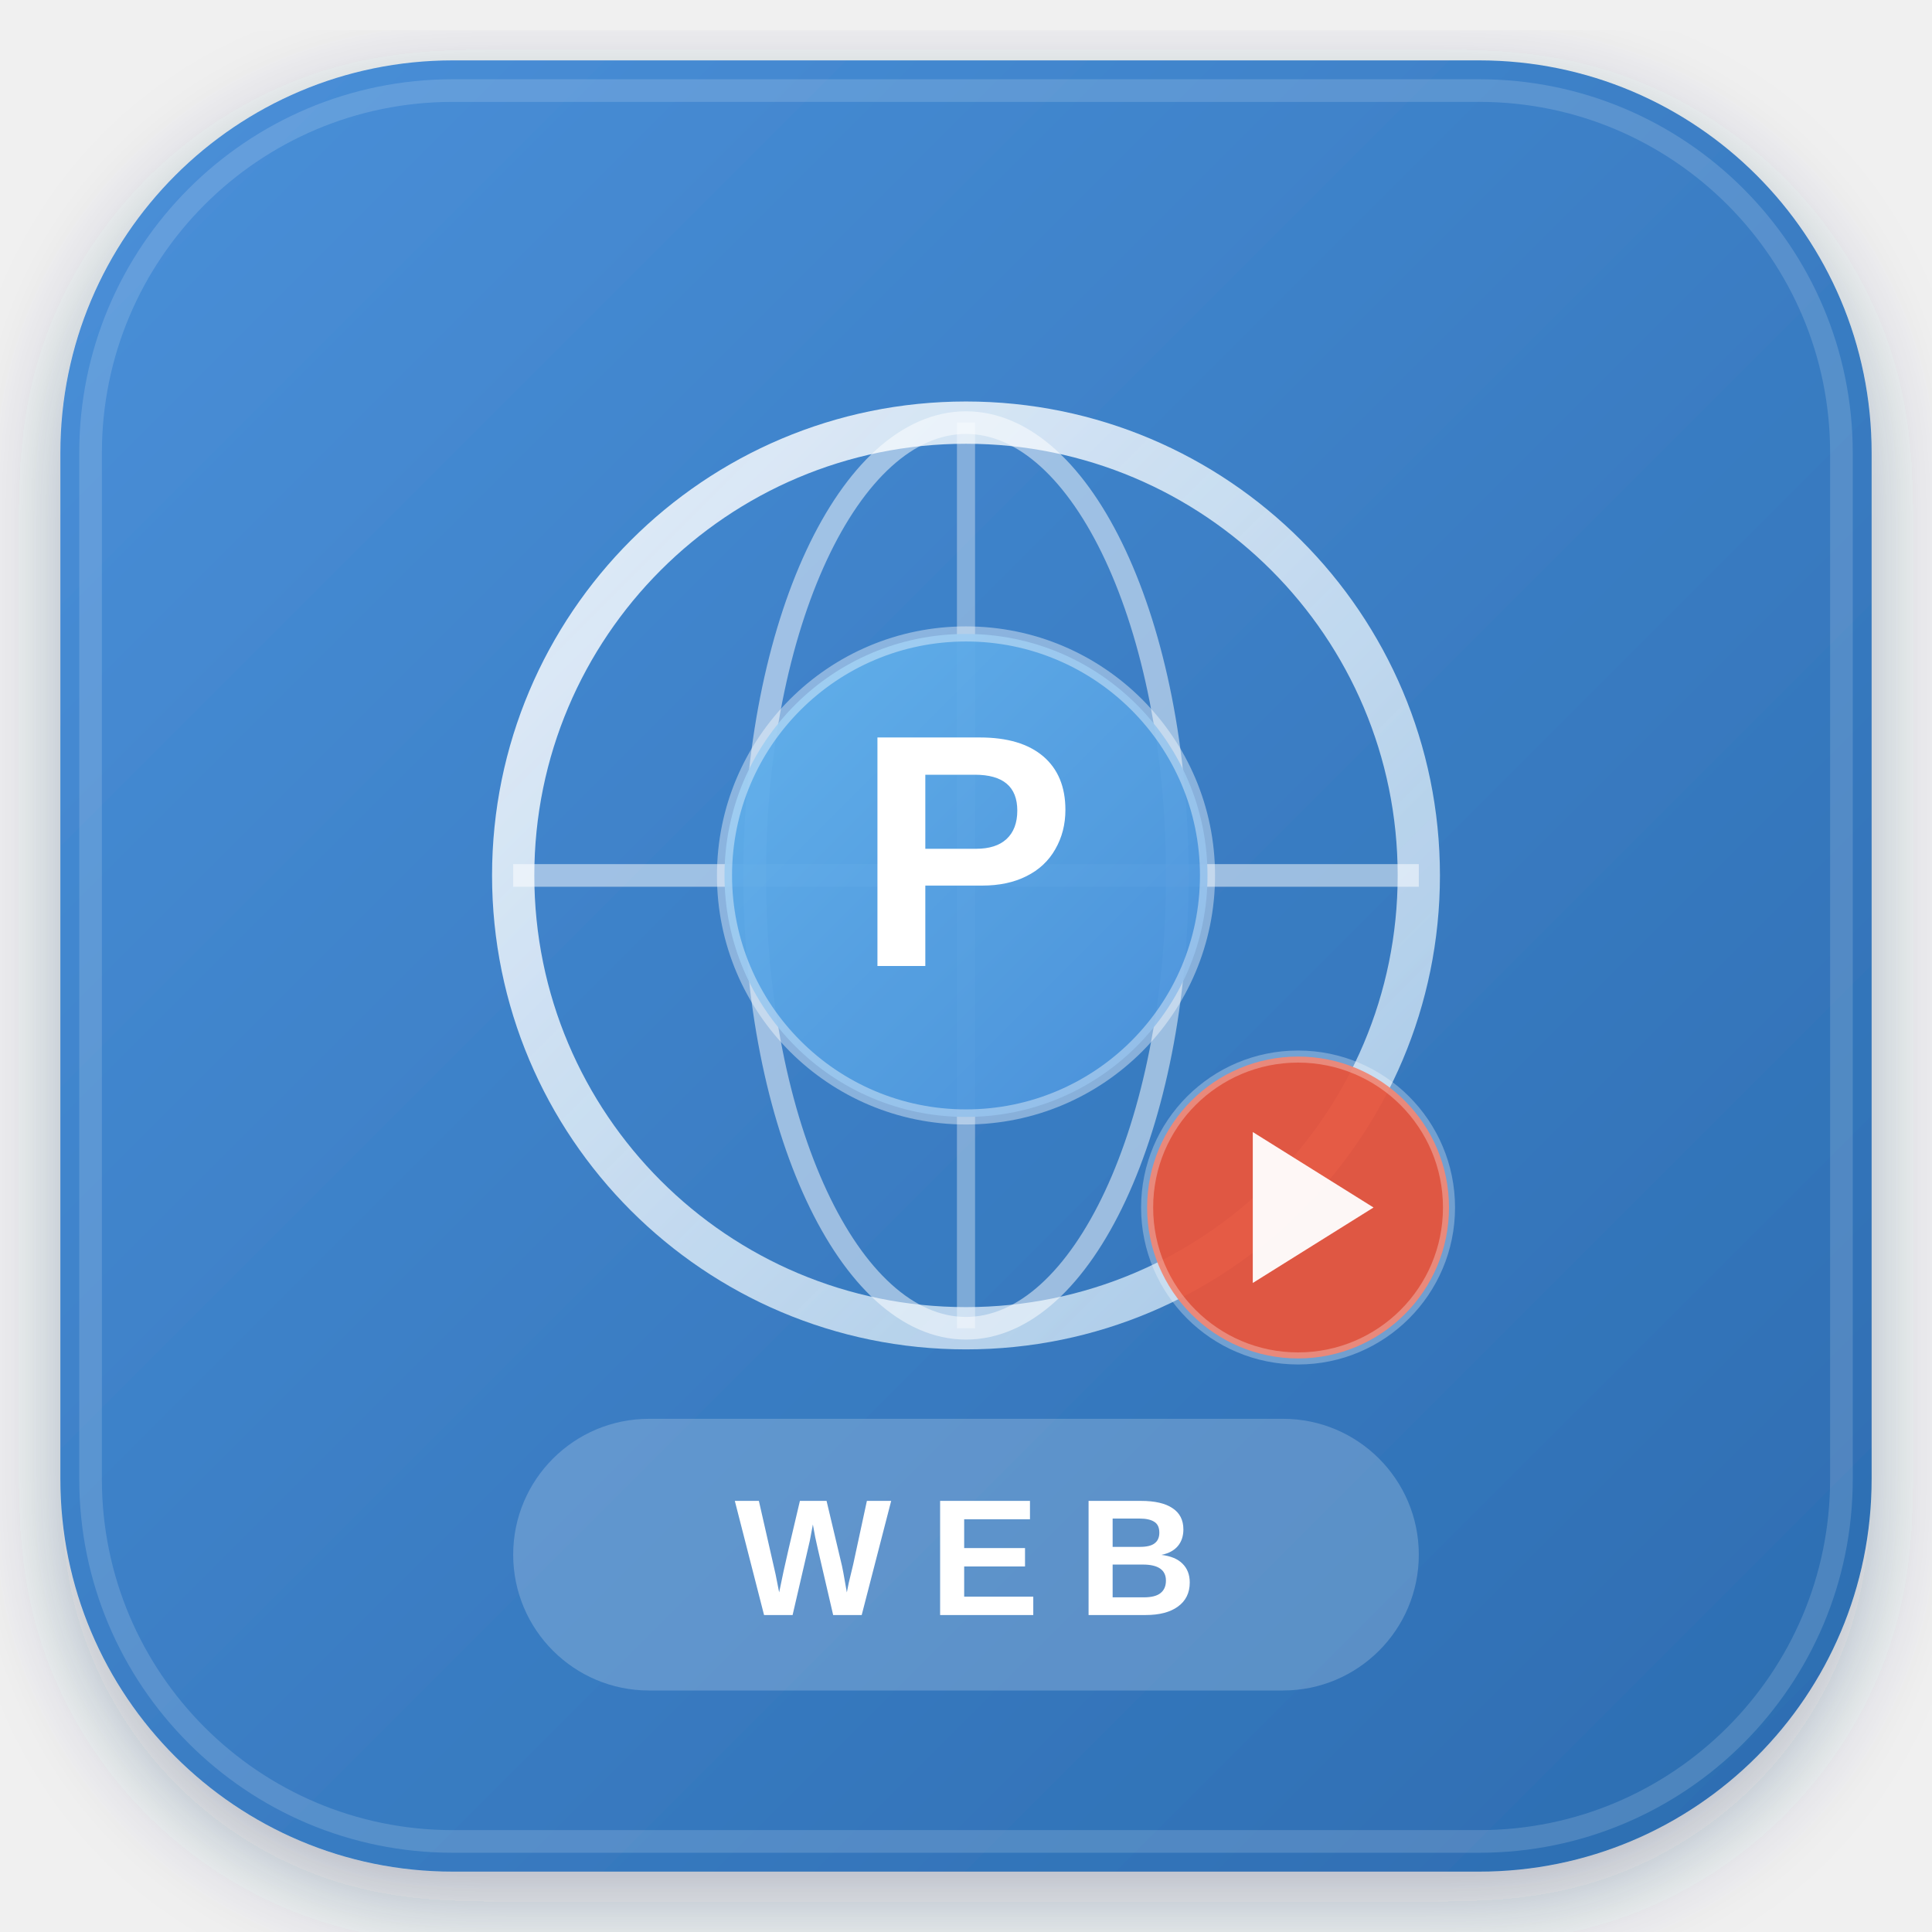
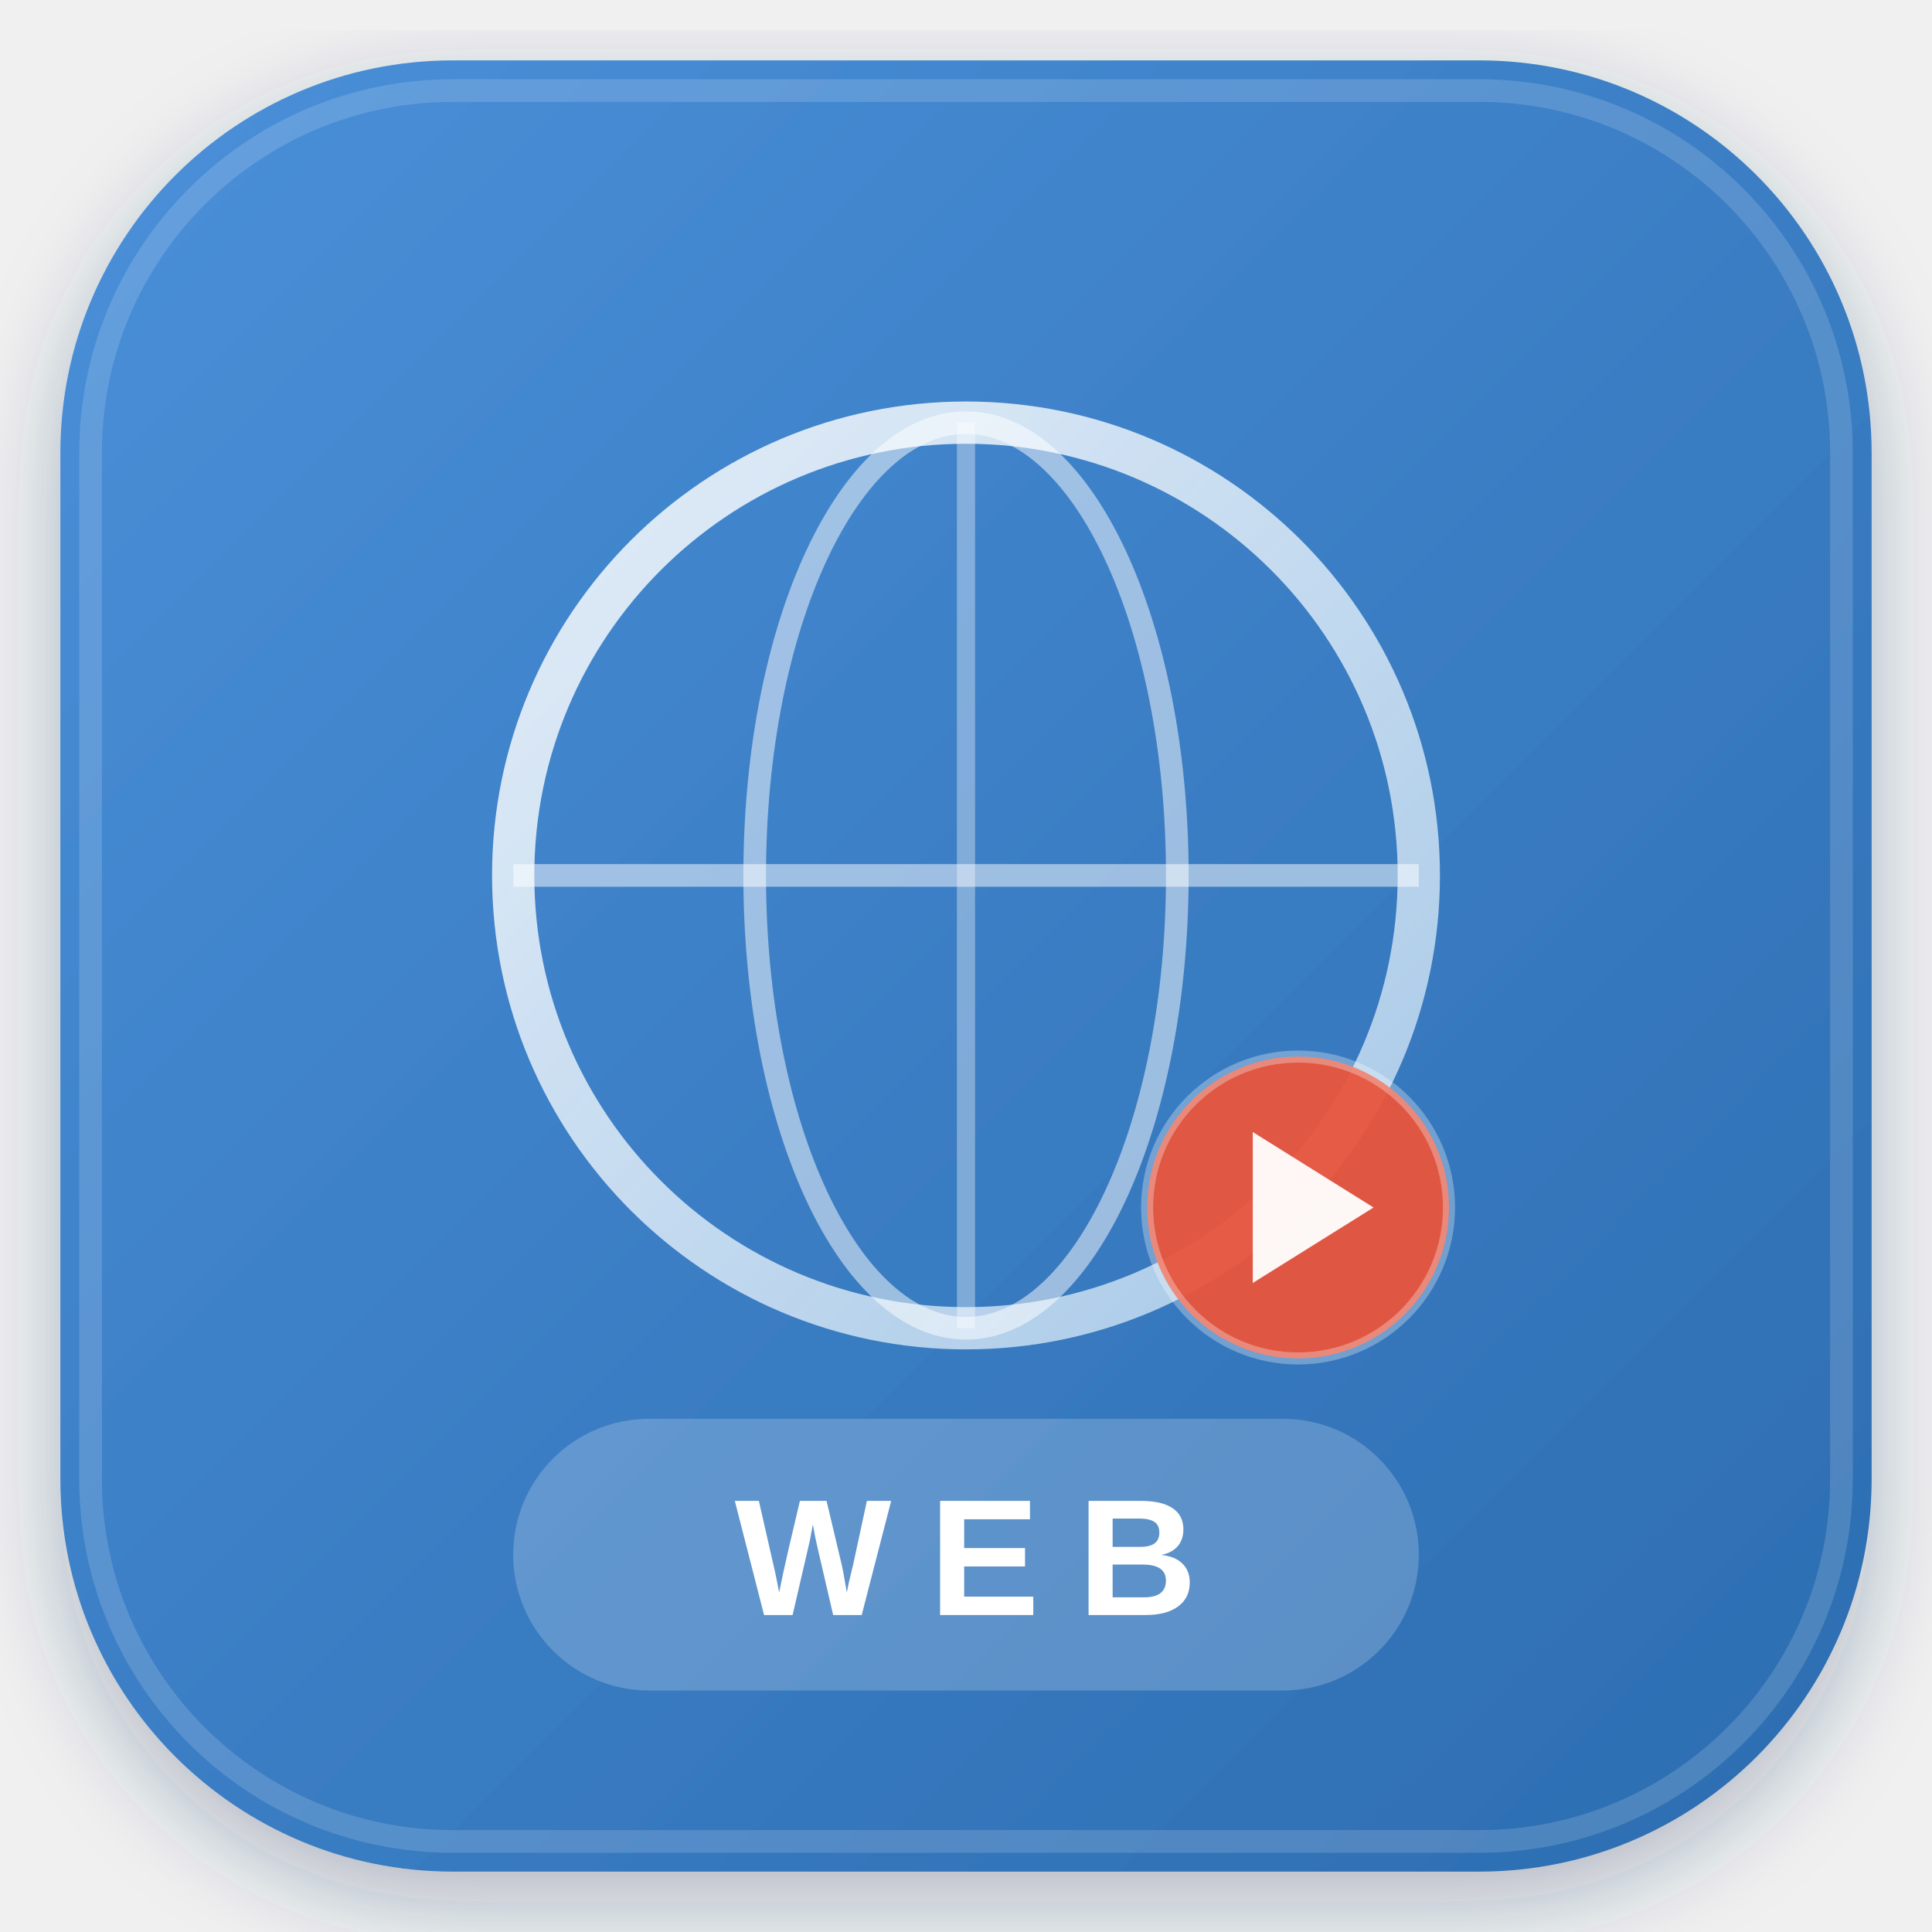
<svg xmlns="http://www.w3.org/2000/svg" viewBox="0 0 128 128" width="128" height="128">
  <defs>
    <linearGradient id="bgGrad" x1="0%" y1="0%" x2="100%" y2="100%">
      <stop offset="0%" style="stop-color:#4a90d9" />
      <stop offset="100%" style="stop-color:#2c6cb0" />
-     </linearGradient>
-     <linearGradient id="accentGrad" x1="0%" y1="0%" x2="100%" y2="100%">
-       <stop offset="0%" style="stop-color:#63b3ed" />
-       <stop offset="100%" style="stop-color:#4a90d9" />
    </linearGradient>
    <linearGradient id="globeGrad" x1="0%" y1="0%" x2="100%" y2="100%">
      <stop offset="0%" style="stop-color:#ffffff" stop-opacity="0.95" />
      <stop offset="100%" style="stop-color:#d4e8f7" stop-opacity="0.8" />
    </linearGradient>
    <filter id="shadow" x="-10%" y="-10%" width="130%" height="130%">
      <feDropShadow dx="0" dy="2" stdDeviation="3" flood-color="#1a365d" flood-opacity="0.3" />
    </filter>
  </defs>
  <rect x="4" y="4" width="120" height="120" rx="26" ry="26" fill="url(#bgGrad)" filter="url(#shadow)" />
  <rect x="6" y="6" width="116" height="116" rx="24" ry="24" fill="none" stroke="rgba(255,255,255,0.15)" stroke-width="1.5" />
  <circle cx="64" cy="58" r="30" fill="none" stroke="url(#globeGrad)" stroke-width="2.8" opacity="0.9" />
  <ellipse cx="64" cy="46" rx="26" ry="0" fill="none" stroke="rgba(255,255,255,0.5)" stroke-width="1.5" />
  <line x1="34" y1="58" x2="94" y2="58" stroke="rgba(255,255,255,0.5)" stroke-width="1.5" />
  <ellipse cx="64" cy="70" rx="26" ry="0" fill="none" stroke="rgba(255,255,255,0.5)" stroke-width="1.5" />
  <ellipse cx="64" cy="58" rx="14" ry="30" fill="none" stroke="rgba(255,255,255,0.5)" stroke-width="1.5" />
  <line x1="64" y1="28" x2="64" y2="88" stroke="rgba(255,255,255,0.35)" stroke-width="1.2" />
-   <g transform="translate(64, 58)">
-     <circle cx="0" cy="0" r="16" fill="url(#accentGrad)" opacity="0.95" />
-     <circle cx="0" cy="0" r="16" fill="none" stroke="rgba(255,255,255,0.4)" stroke-width="1" />
-     <text x="0" y="6" text-anchor="middle" font-family="'Segoe UI', Arial, sans-serif" font-size="22" font-weight="800" fill="white" letter-spacing="-0.5">P</text>
-   </g>
  <g transform="translate(86, 80)">
    <circle cx="0" cy="0" r="10" fill="#e8553d" opacity="0.95" />
    <circle cx="0" cy="0" r="10" fill="none" stroke="rgba(255,255,255,0.3)" stroke-width="0.8" />
    <polygon points="-3,-5 5,0 -3,5" fill="white" opacity="0.95" />
  </g>
  <rect x="34" y="94" width="60" height="18" rx="9" ry="9" fill="rgba(255,255,255,0.2)" />
  <text x="64" y="107" text-anchor="middle" font-family="'Segoe UI', Arial, sans-serif" font-size="11" font-weight="700" fill="white" letter-spacing="2.5">WEB</text>
</svg>
